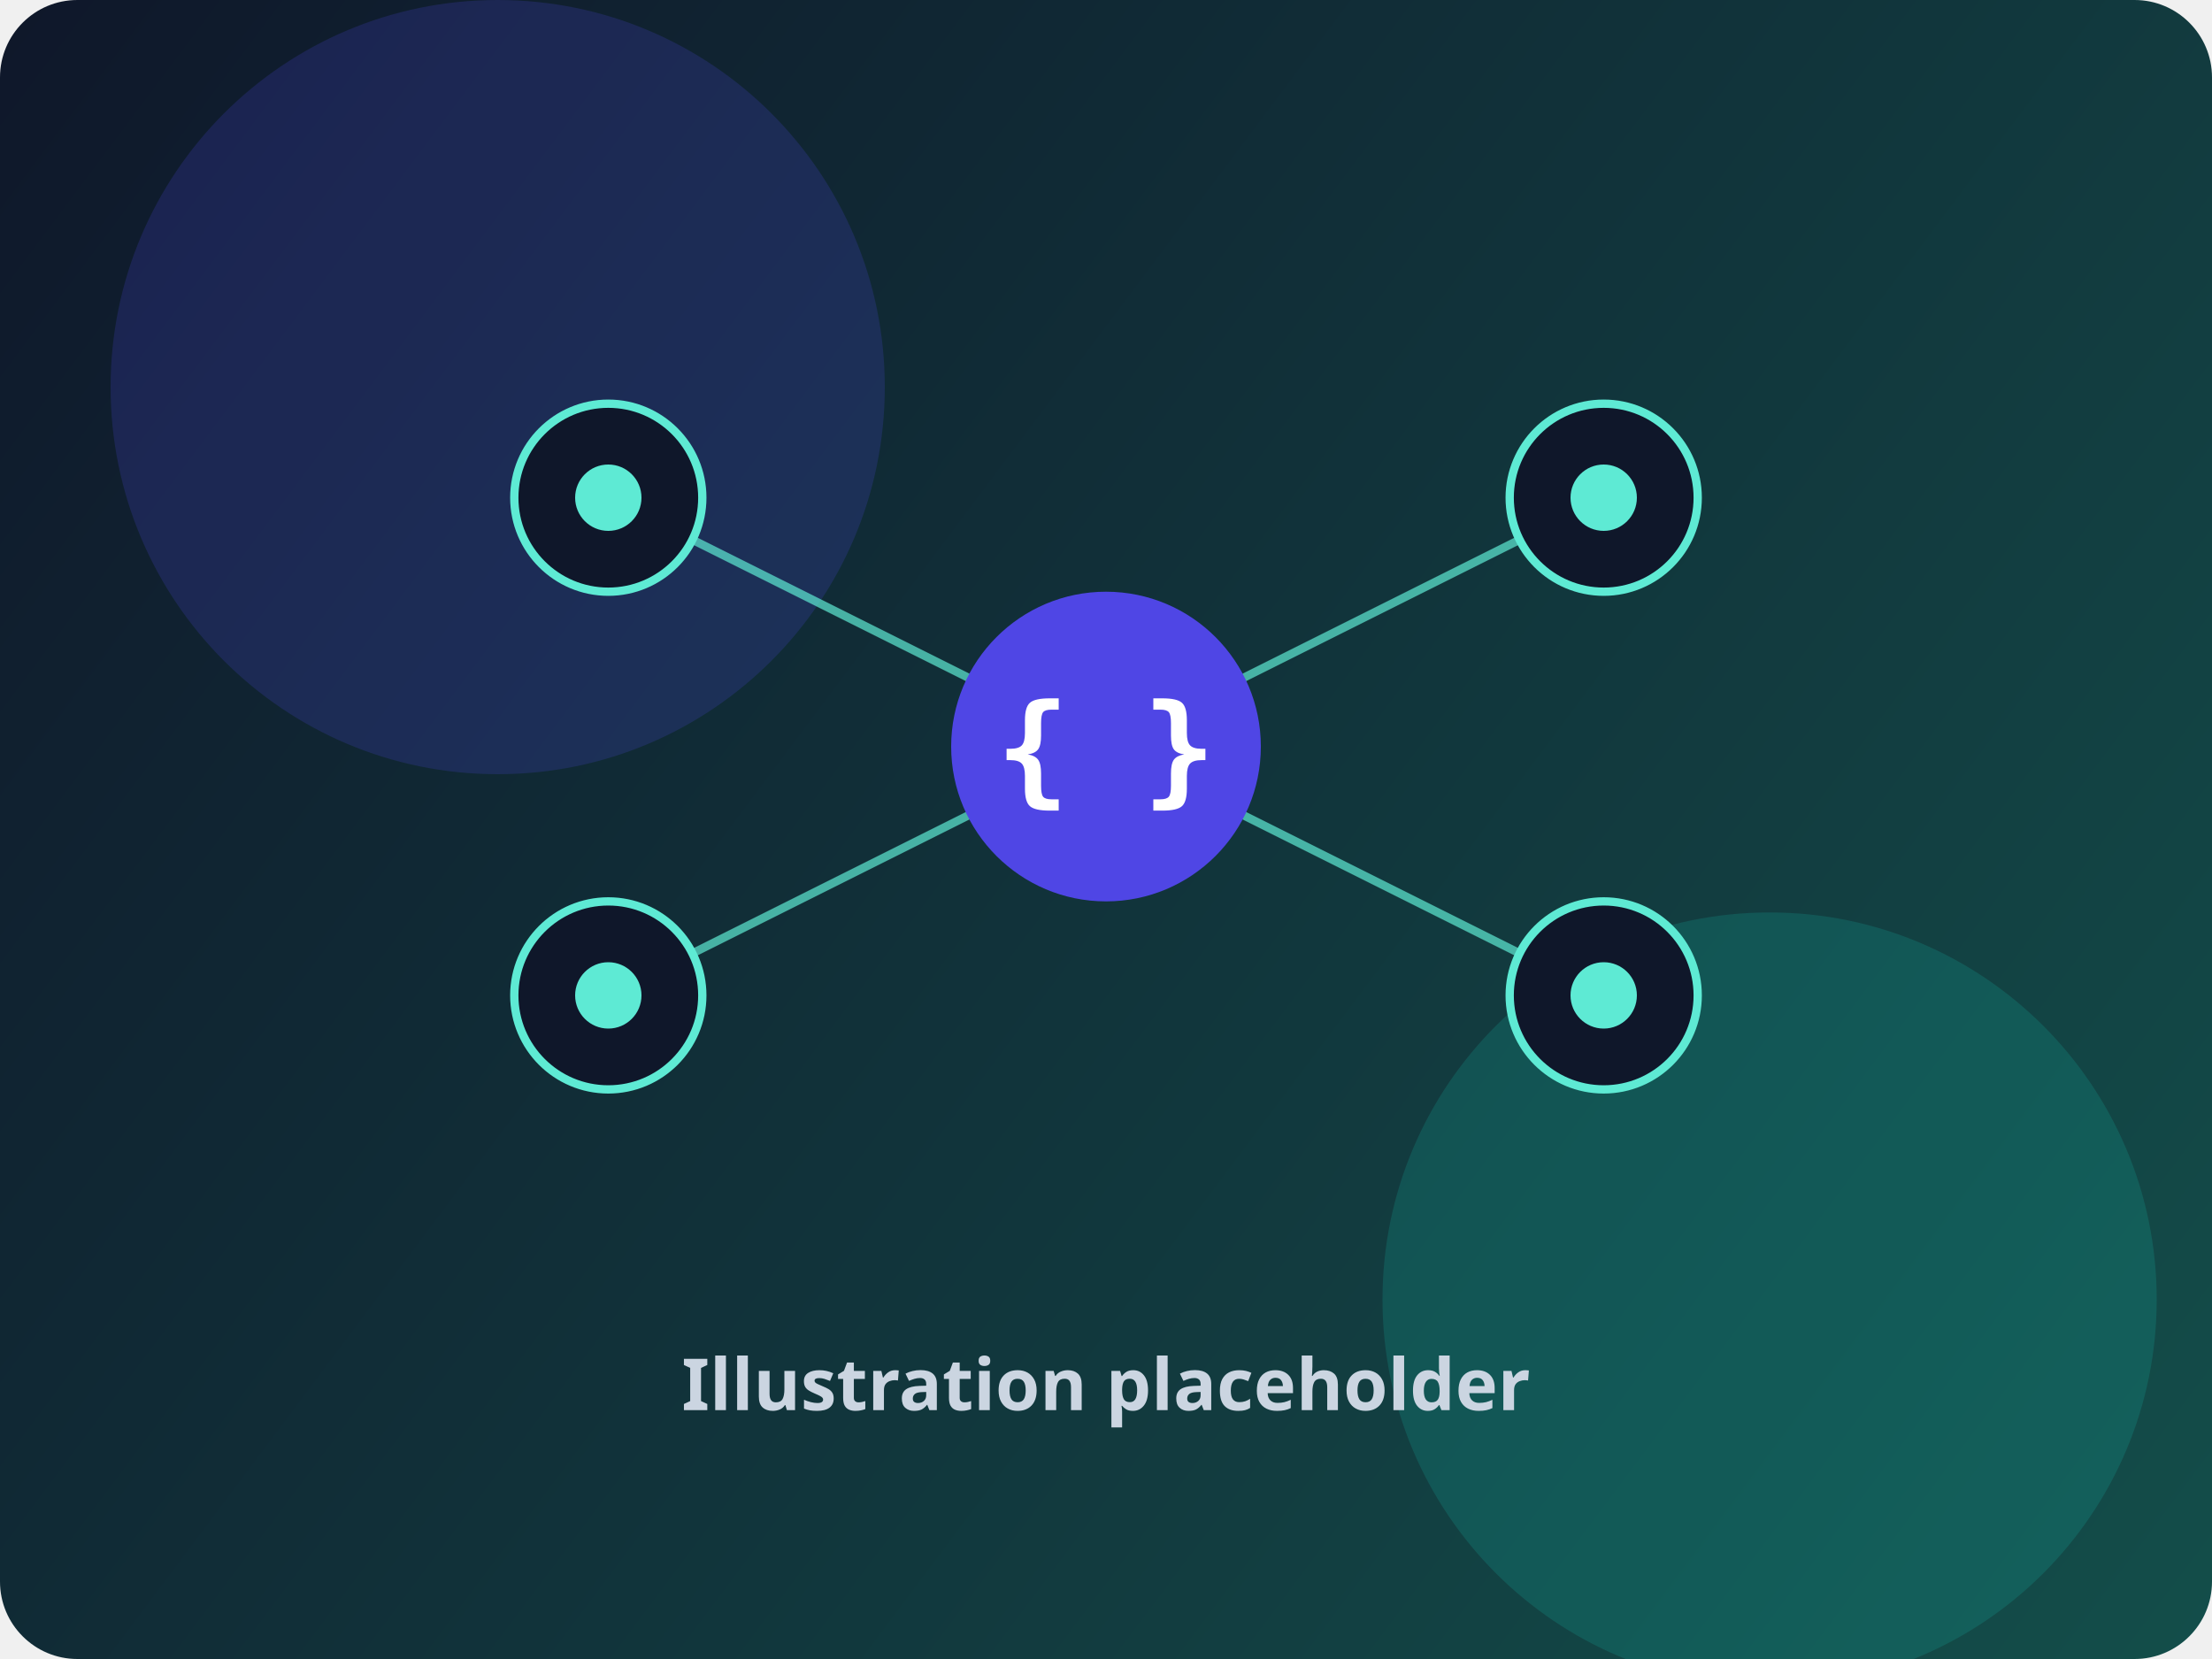
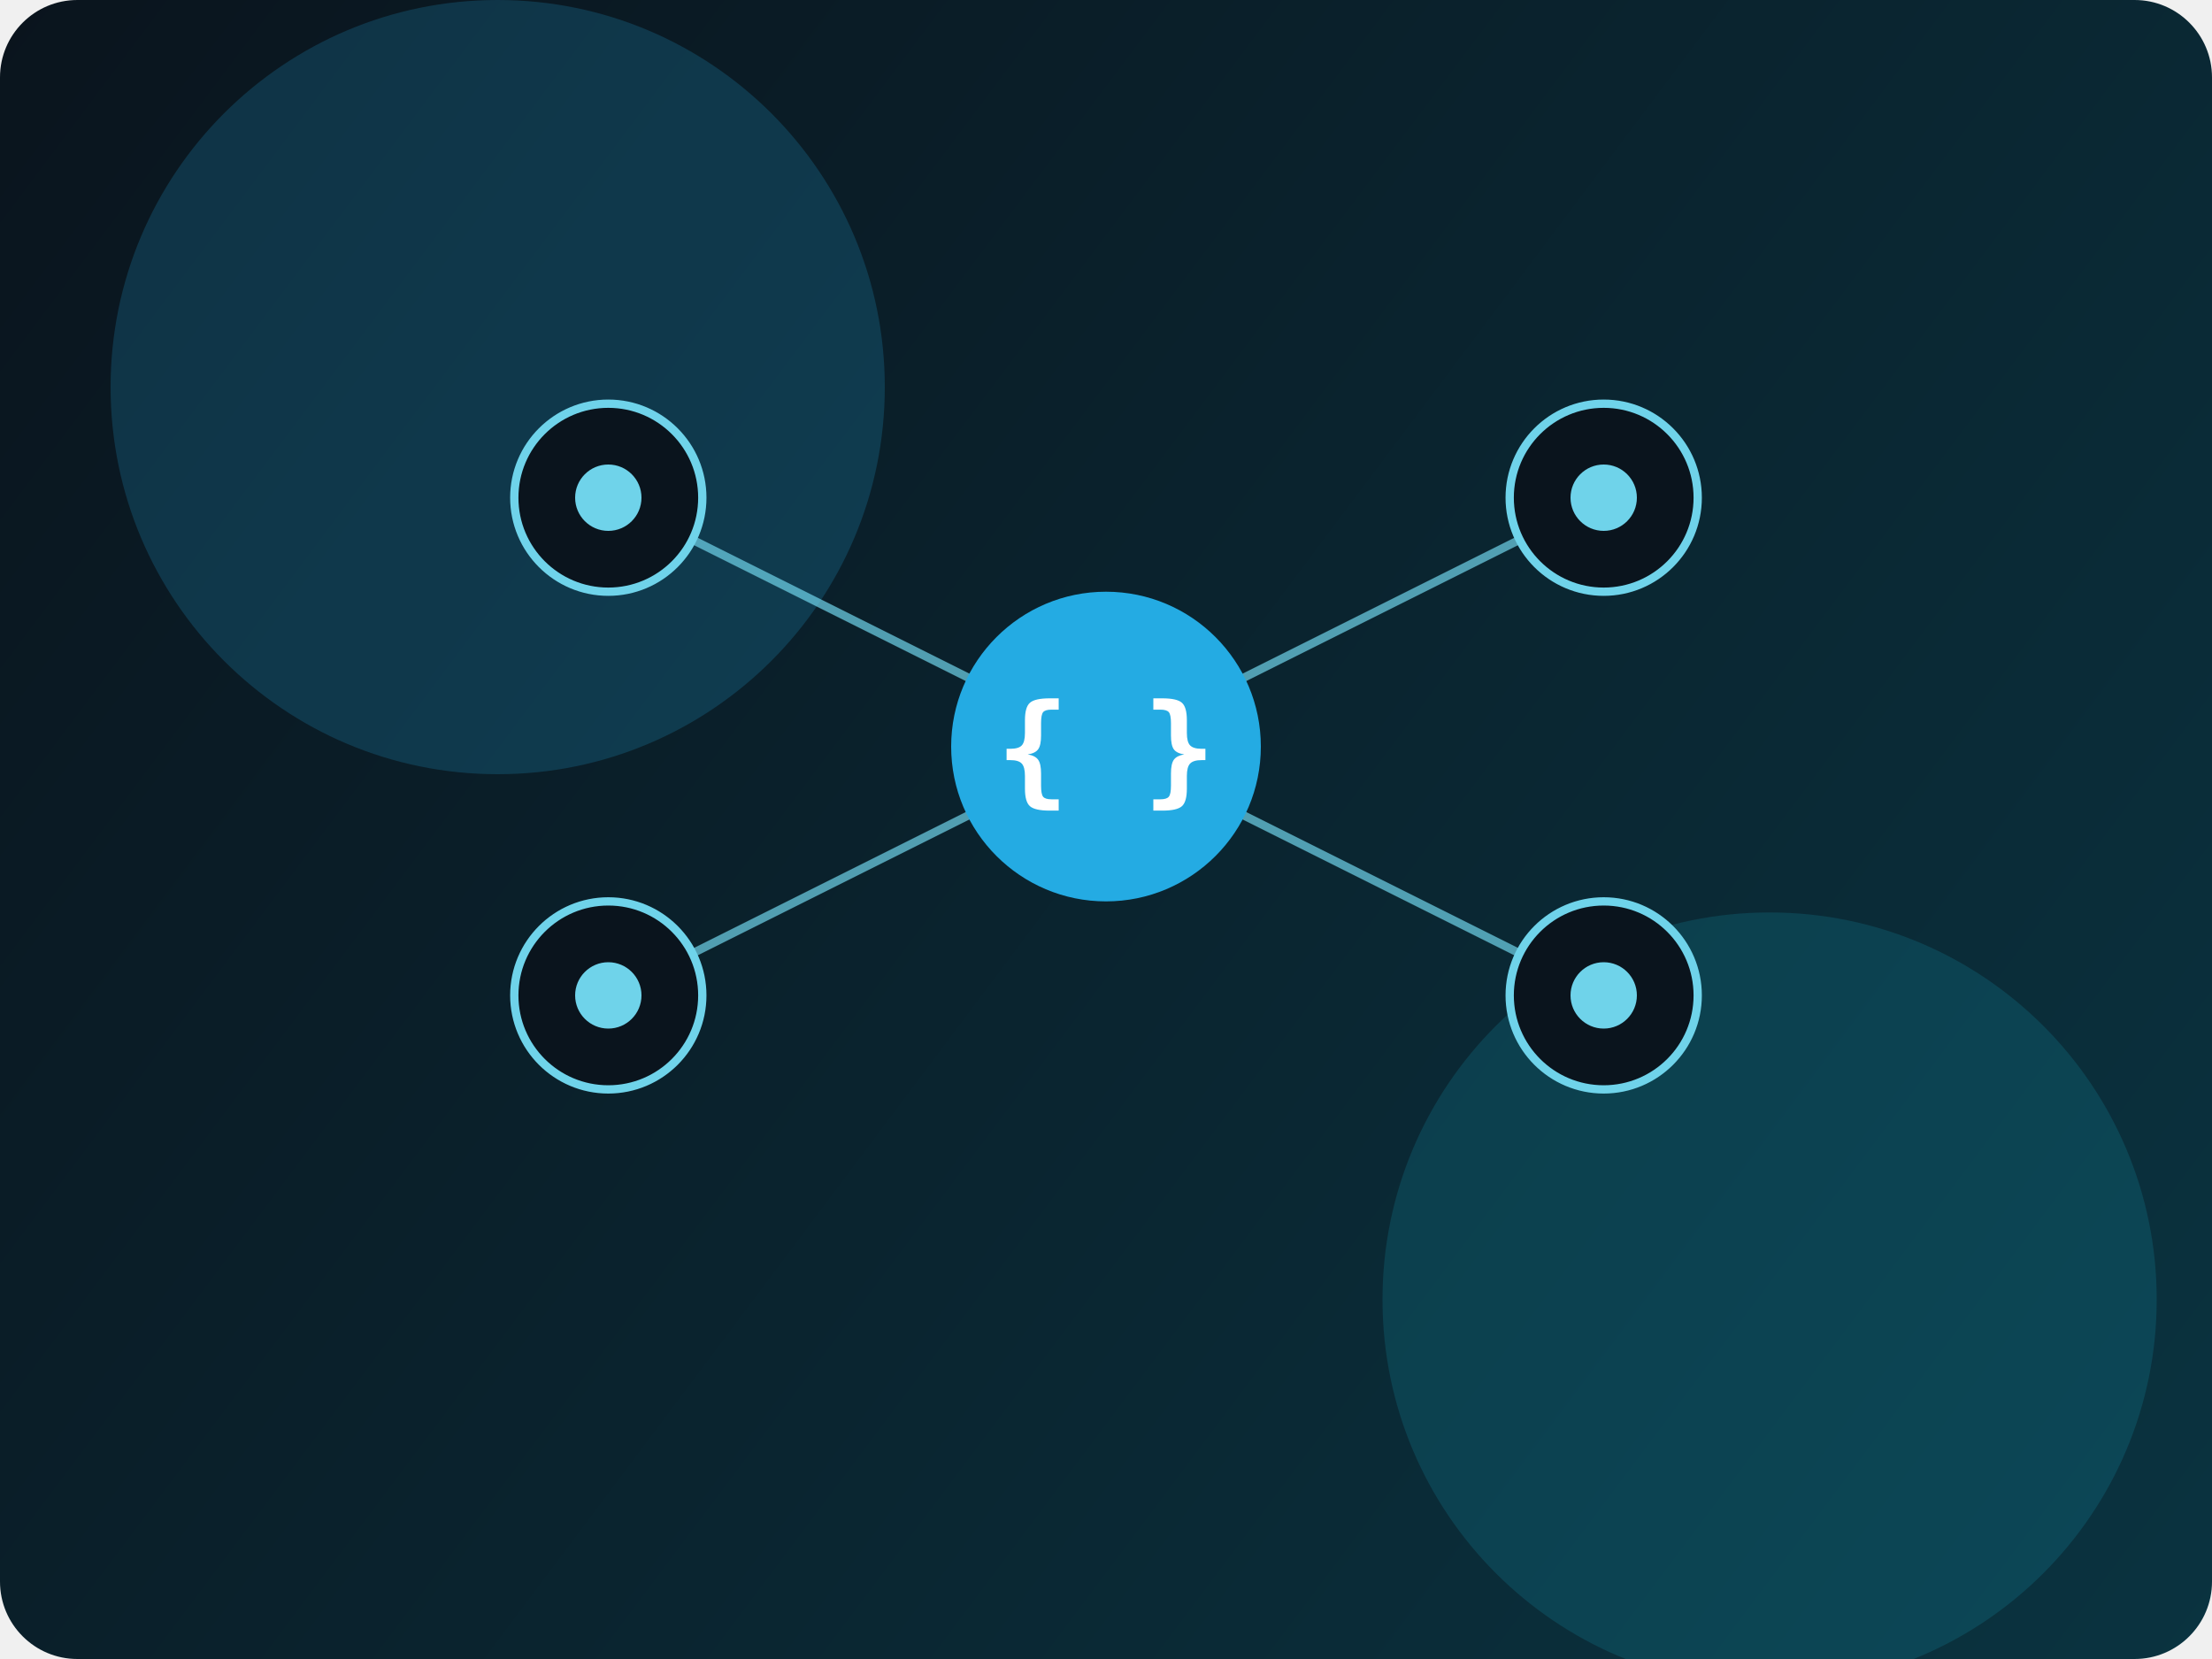
- <svg xmlns="http://www.w3.org/2000/svg" width="800" height="600" viewBox="0 0 800 600" fill="none" role="img" aria-label="Service illustration placeholder">
+ <svg xmlns="http://www.w3.org/2000/svg" width="800" height="600" viewBox="0 0 800 600" fill="none" role="img" aria-label="APIs and integrations">
  <defs>
    <linearGradient id="api-bg" x1="0" y1="0" x2="800" y2="600" gradientUnits="userSpaceOnUse">
-       <stop stop-color="#0f172a" />
-       <stop offset="1" stop-color="#134e4a" />
+       <stop stop-color="#0a141d" />
+       <stop offset="1" stop-color="#0a3340" />
    </linearGradient>
  </defs>
  <rect width="800" height="600" rx="28" fill="url(#api-bg)" />
-   <circle cx="180" cy="140" r="140" fill="#4f46e5" fill-opacity="0.2" />
-   <circle cx="640" cy="470" r="140" fill="#14b8a6" fill-opacity="0.2" />
-   <g transform="translate(400 270)" stroke="#5eead4" stroke-width="3" stroke-opacity="0.7">
+   <circle cx="180" cy="140" r="140" fill="#24abe3" fill-opacity="0.2" />
+   <circle cx="640" cy="470" r="140" fill="#149db8" fill-opacity="0.2" />
+   <g transform="translate(400 270)" stroke="#6fd3ea" stroke-width="3" stroke-opacity="0.7">
    <line x1="-180" y1="-90" x2="0" y2="0" />
    <line x1="180" y1="-90" x2="0" y2="0" />
    <line x1="-180" y1="90" x2="0" y2="0" />
    <line x1="180" y1="90" x2="0" y2="0" />
  </g>
  <g transform="translate(400 270)">
-     <circle r="56" fill="#4f46e5" />
+     <circle r="56" fill="#24abe3" />
    <g font-family="ui-monospace, monospace" fill="#ffffff" text-anchor="middle" font-size="44" font-weight="700">
      <text y="16">{ }</text>
    </g>
-     <g fill="#0f172a" stroke="#5eead4" stroke-width="3">
+     <g fill="#0a141d" stroke="#6fd3ea" stroke-width="3">
      <circle cx="-180" cy="-90" r="34" />
      <circle cx="180" cy="-90" r="34" />
      <circle cx="-180" cy="90" r="34" />
      <circle cx="180" cy="90" r="34" />
    </g>
-     <g fill="#5eead4">
+     <g fill="#6fd3ea">
      <circle cx="-180" cy="-90" r="12" />
      <circle cx="180" cy="-90" r="12" />
      <circle cx="-180" cy="90" r="12" />
      <circle cx="180" cy="90" r="12" />
    </g>
  </g>
-   <g transform="translate(400 510)" text-anchor="middle" font-family="Cairo, system-ui, sans-serif">
-     <text fill="#cbd5e1" font-size="26" font-weight="700">Illustration placeholder</text>
-   </g>
</svg>
